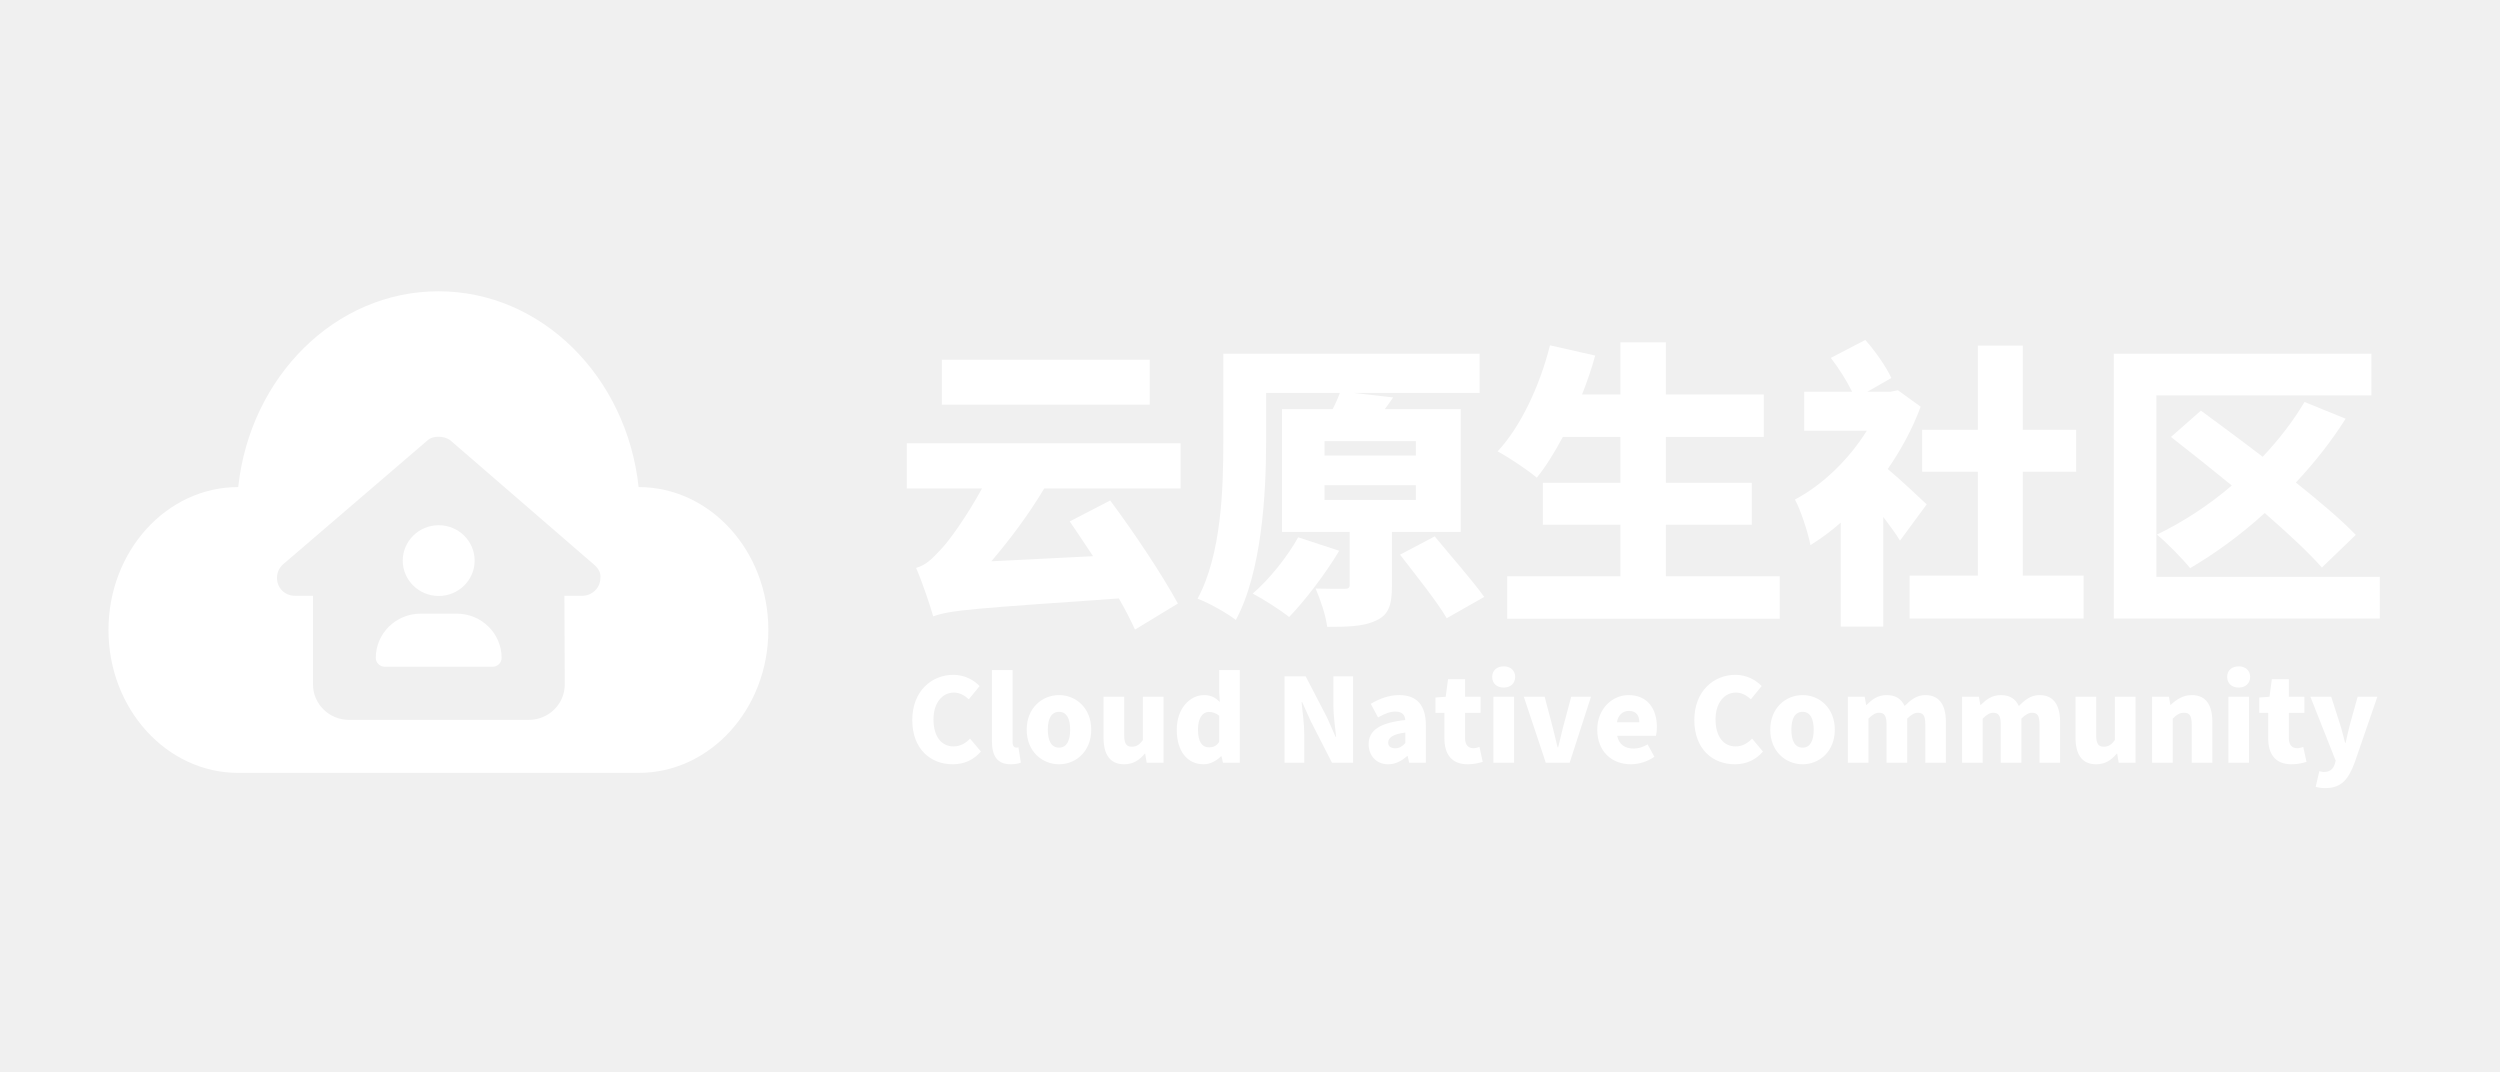
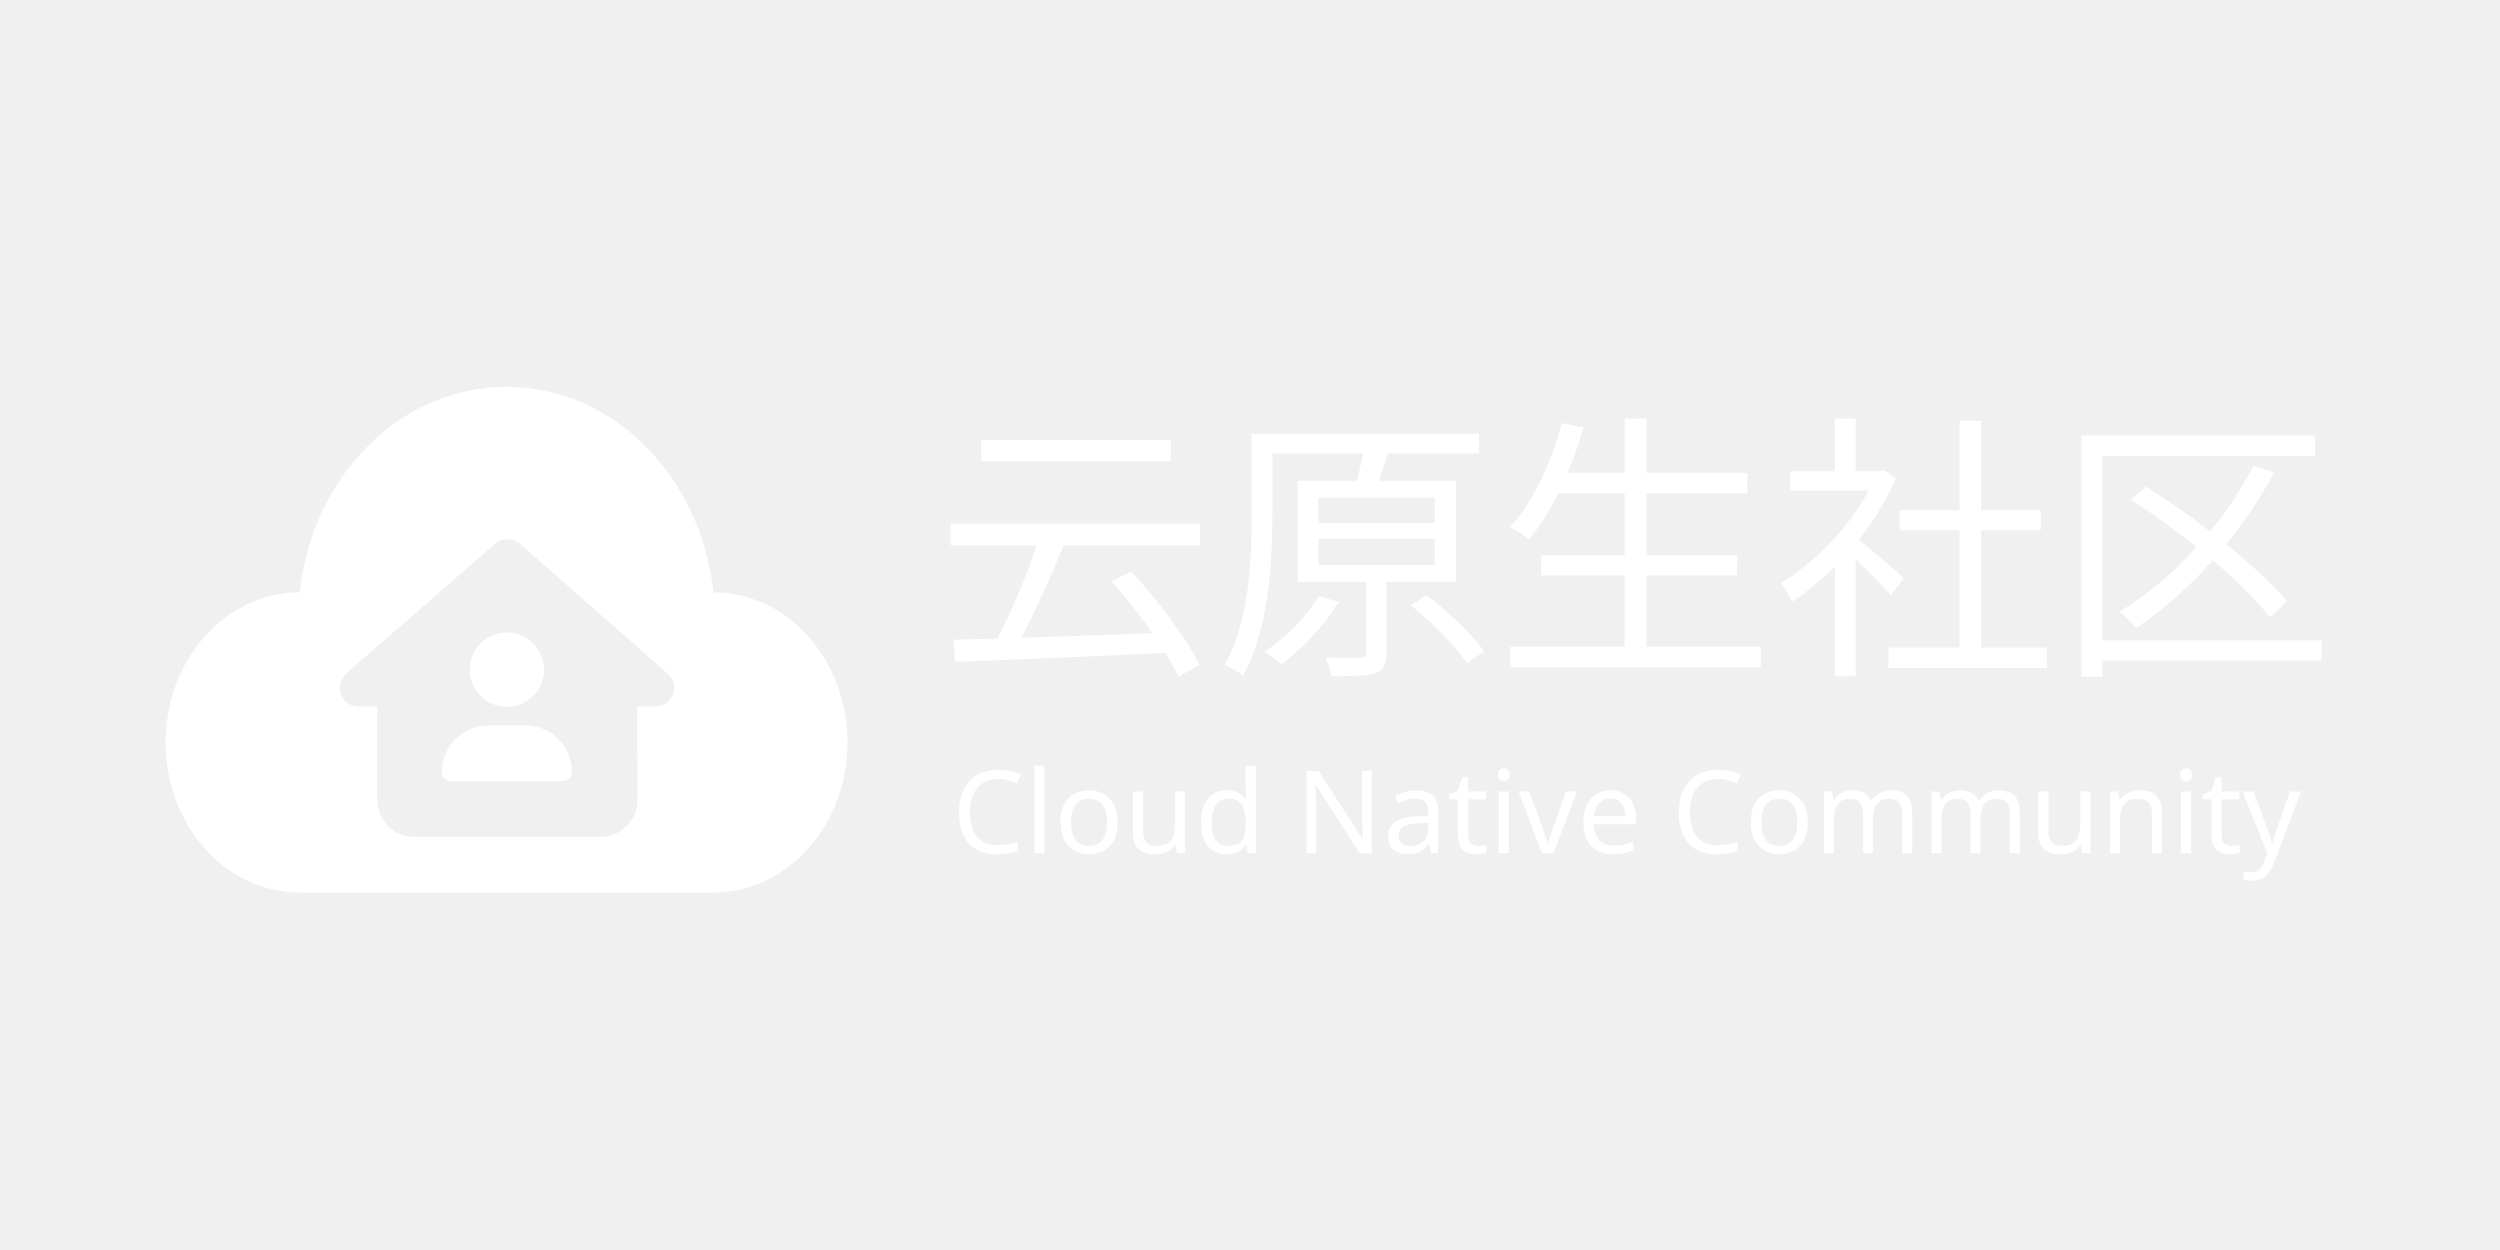
- <svg xmlns="http://www.w3.org/2000/svg" width="140" height="60" preserveAspectRatio="xMidYMid meet" version="1.0" viewBox="0 0 104.88 45" zoomAndPan="magnify">
-   <defs>
-     <clipPath id="id1">
-       <path d="M 4.496 12.234 L 32.215 12.234 L 32.215 32.461 L 4.496 32.461 Z M 4.496 12.234" clip-rule="nonzero" />
-     </clipPath>
-   </defs>
-   <g fill="#fff" fill-opacity="1">
-     <g>
-       <g>
-         <path d="M 10.742 -10.023 L 2.012 -10.023 L 2.012 -8.137 L 10.742 -8.137 Z M 12.039 -4.617 L 12.039 -6.516 L 0.539 -6.516 L 0.539 -4.617 L 3.699 -4.617 C 3.043 -3.422 2.312 -2.414 2 -2.09 C 1.586 -1.637 1.332 -1.395 0.93 -1.281 C 1.184 -0.703 1.535 0.34 1.648 0.754 C 2.414 0.477 3.422 0.426 9.445 0 C 9.723 0.477 9.949 0.93 10.125 1.309 L 11.926 0.215 C 11.281 -0.969 10.113 -2.73 9.082 -4.113 L 7.383 -3.234 C 7.699 -2.781 8.023 -2.277 8.363 -1.773 L 4.09 -1.559 C 4.855 -2.453 5.648 -3.508 6.312 -4.617 Z M 12.039 -4.617" transform="translate(37.48567, 25.1331)" />
-       </g>
+ <svg xmlns="http://www.w3.org/2000/svg" width="4000px" height="2000px" viewBox="0 0 4000 2000" version="1.1">
+   <g id="Logo-with-text" stroke="none" stroke-width="1" fill="none" fill-rule="evenodd">
+     <g id="logo" fill="#FFFFFF">
+       <text id="Cloud-Native-Communi" font-family="PingFangSC-Semibold, PingFang SC" font-size="184" font-weight="500">
+         <tspan x="1523" y="1365">Cloud Native Community</tspan>
+       </text>
+       <text id="云原生社区" font-family="PingFangSC-Semibold, PingFang SC" font-size="448" font-weight="500">
+         <tspan x="1496" y="1046">云原生社区</tspan>
+       </text>
+       <path d="M810.499,619 C981.191,619 1121.899,762.62 1141.446,947.774 C1259.935,947.774 1356,1055.275 1356,1187.887 C1356,1320.499 1259.947,1428 1141.458,1428 L1141.458,1428 L479.542,1428 C361.053,1428 265,1320.499 265,1187.887 C265,1055.275 361.065,947.774 479.554,947.774 C499.099,762.62 639.807,619 810.499,619 Z M811.883,863 C805.381,863 797.95,863.932 791.448,870.452 L791.448,870.452 L553.298,1078.223 C546.79,1084.73 544,1092.168 544,1100.535 C544,1117.27 557.023,1130.378 573.77,1130.378 L573.77,1130.378 L603.531,1130.378 L603.531,1279.5 C603.531,1312.318 630.152,1339 662.987,1339 L662.987,1339 L960.593,1339 C993.474,1339 1020.133,1312.225 1020.04,1279.221 L1020.04,1279.221 L1019.39,1130.378 L1049.113,1130.378 C1064.904,1130.378 1078.836,1117.27 1078.836,1100.535 C1079.858,1092.168 1076.05,1084.73 1068.619,1078.223 L1068.619,1078.223 L831.482,869.521 C825.816,864.863 818.385,863 811.883,863 Z M840.714,1160.75 C881.757,1160.75 915,1194.033 915,1235.125 C915,1243.306 908.314,1250 900.143,1250 L900.143,1250 L721.857,1250 C713.686,1250 707,1243.306 707,1235.125 C707,1194.033 740.243,1160.75 781.286,1160.75 L781.286,1160.75 Z M811,1012 C843.779,1012 870.429,1038.682 870.429,1071.5 C870.429,1104.318 843.779,1131 811,1131 C778.221,1131 751.571,1104.318 751.571,1071.5 C751.571,1038.682 778.221,1012 811,1012 Z" id="Path-2" fill-rule="nonzero" />
    </g>
  </g>
-   <g fill="#fff" fill-opacity="1">
-     <g>
-       <g>
-         <path d="M 4.402 -2.566 C 3.949 -1.75 3.184 -0.793 2.492 -0.203 C 2.93 0.023 3.66 0.492 4.023 0.781 C 4.68 0.102 5.547 -1.031 6.125 -2 Z M 5.508 -4.754 L 9.344 -4.754 L 9.344 -4.137 L 5.508 -4.137 Z M 9.344 -6 L 5.508 -6 L 5.508 -6.605 L 9.344 -6.605 Z M 11.23 -2.793 L 11.23 -7.949 L 8.039 -7.949 C 8.152 -8.102 8.277 -8.266 8.391 -8.441 L 6.73 -8.629 L 12.023 -8.629 L 12.023 -10.277 L 1.258 -10.277 L 1.258 -6.566 C 1.258 -4.629 1.184 -1.848 0.176 0.012 C 0.629 0.176 1.434 0.629 1.785 0.906 C 2.879 -1.133 3.055 -4.414 3.055 -6.566 L 3.055 -8.629 L 6.152 -8.629 C 6.074 -8.414 5.977 -8.188 5.848 -7.949 L 3.723 -7.949 L 3.723 -2.793 L 6.566 -2.793 L 6.566 -0.578 C 6.566 -0.441 6.516 -0.402 6.34 -0.402 C 6.176 -0.402 5.57 -0.402 5.133 -0.414 C 5.332 0.039 5.559 0.703 5.621 1.195 C 6.465 1.195 7.145 1.184 7.672 0.93 C 8.215 0.691 8.34 0.25 8.34 -0.527 L 8.34 -2.793 Z M 8.68 -1.836 C 9.32 -1.008 10.238 0.137 10.641 0.832 L 12.215 -0.062 C 11.734 -0.742 10.766 -1.836 10.137 -2.605 Z M 8.68 -1.836" transform="translate(50.06135, 25.1331)" />
-       </g>
-     </g>
-   </g>
-   <g fill="#fff" fill-opacity="1">
-     <g>
-       <g>
-         <path d="M 7.27 -0.93 L 7.27 -3.094 L 10.879 -3.094 L 10.879 -4.855 L 7.27 -4.855 L 7.27 -6.781 L 11.383 -6.781 L 11.383 -8.566 L 7.27 -8.566 L 7.27 -10.754 L 5.359 -10.754 L 5.359 -8.566 L 3.75 -8.566 C 3.961 -9.105 4.152 -9.648 4.301 -10.199 L 2.402 -10.629 C 1.977 -8.93 1.168 -7.207 0.203 -6.176 C 0.668 -5.926 1.484 -5.383 1.848 -5.07 C 2.227 -5.535 2.59 -6.125 2.941 -6.781 L 5.359 -6.781 L 5.359 -4.855 L 2.102 -4.855 L 2.102 -3.094 L 5.359 -3.094 L 5.359 -0.93 L 0.605 -0.93 L 0.605 0.855 L 12.051 0.855 L 12.051 -0.93 Z M 7.27 -0.93" transform="translate(62.63703, 25.1331)" />
-       </g>
-     </g>
-   </g>
-   <g fill="#fff" fill-opacity="1">
-     <g>
-       <g>
-         <path d="M 5.648 -3.949 C 5.41 -4.176 4.527 -5.008 4.012 -5.434 C 4.578 -6.25 5.055 -7.133 5.395 -8.051 L 4.441 -8.742 L 4.125 -8.68 L 3.156 -8.68 L 4.164 -9.258 C 3.949 -9.723 3.496 -10.379 3.07 -10.855 L 1.621 -10.102 C 1.949 -9.684 2.301 -9.121 2.516 -8.68 L 0.504 -8.68 L 0.504 -7.043 L 3.133 -7.043 C 2.391 -5.848 1.281 -4.766 0.113 -4.152 C 0.328 -3.785 0.668 -2.766 0.766 -2.238 C 1.195 -2.504 1.621 -2.816 2.039 -3.184 L 2.039 1.184 L 3.824 1.184 L 3.824 -3.422 C 4.09 -3.07 4.352 -2.719 4.527 -2.426 Z M 9.684 -0.957 L 9.684 -5.32 L 11.926 -5.32 L 11.926 -7.082 L 9.684 -7.082 L 9.684 -10.617 L 7.797 -10.617 L 7.797 -7.082 L 5.457 -7.082 L 5.457 -5.32 L 7.797 -5.32 L 7.797 -0.957 L 4.93 -0.957 L 4.93 0.844 L 12.238 0.844 L 12.238 -0.957 Z M 9.684 -0.957" transform="translate(75.21271, 25.1331)" />
-       </g>
-     </g>
-   </g>
-   <g fill="#fff" fill-opacity="1">
-     <g>
-       <g>
-         <path d="M 2.719 -0.906 L 2.719 -8.527 L 11.75 -8.527 L 11.75 -10.277 L 0.93 -10.277 L 0.93 0.844 L 12.102 0.844 L 12.102 -0.906 Z M 11.094 -2.668 C 10.477 -3.309 9.57 -4.074 8.578 -4.867 C 9.359 -5.699 10.074 -6.605 10.668 -7.547 L 8.941 -8.25 C 8.465 -7.445 7.863 -6.668 7.184 -5.949 C 6.266 -6.652 5.359 -7.32 4.59 -7.887 L 3.332 -6.781 C 4.113 -6.176 5.008 -5.457 5.887 -4.742 C 4.918 -3.91 3.836 -3.207 2.742 -2.68 C 3.145 -2.352 3.836 -1.648 4.137 -1.27 C 5.184 -1.887 6.266 -2.668 7.27 -3.586 C 8.238 -2.742 9.105 -1.938 9.672 -1.297 Z M 11.094 -2.668" transform="translate(87.7884, 25.1331)" />
-       </g>
-     </g>
-   </g>
-   <g fill="#fff" fill-opacity="1">
-     <g>
-       <g>
-         <path d="M 1.953 0.066 C 2.426 0.066 2.828 -0.113 3.137 -0.469 L 2.68 -1.012 C 2.508 -0.828 2.277 -0.684 1.988 -0.684 C 1.477 -0.684 1.145 -1.102 1.145 -1.82 C 1.145 -2.527 1.527 -2.945 1.996 -2.945 C 2.254 -2.945 2.445 -2.828 2.629 -2.664 L 3.082 -3.219 C 2.836 -3.473 2.453 -3.691 1.98 -3.691 C 1.062 -3.691 0.254 -3 0.254 -1.793 C 0.254 -0.566 1.031 0.066 1.953 0.066 Z M 1.953 0.066" transform="translate(38.00142, 32.03372)" />
-       </g>
-     </g>
-   </g>
-   <g fill="#fff" fill-opacity="1">
-     <g>
-       <g>
-         <path d="M 1.141 0.066 C 1.336 0.066 1.477 0.035 1.566 -0.004 L 1.465 -0.645 C 1.418 -0.633 1.398 -0.633 1.367 -0.633 C 1.301 -0.633 1.219 -0.688 1.219 -0.871 L 1.219 -3.891 L 0.352 -3.891 L 0.352 -0.902 C 0.352 -0.32 0.547 0.066 1.141 0.066 Z M 1.141 0.066" transform="translate(41.24952, 32.03372)" />
-       </g>
-     </g>
-   </g>
-   <g fill="#fff" fill-opacity="1">
-     <g>
-       <g>
-         <path d="M 1.555 0.066 C 2.254 0.066 2.906 -0.469 2.906 -1.387 C 2.906 -2.305 2.254 -2.84 1.555 -2.84 C 0.848 -2.84 0.195 -2.305 0.195 -1.387 C 0.195 -0.469 0.848 0.066 1.555 0.066 Z M 1.555 -0.633 C 1.227 -0.633 1.082 -0.926 1.082 -1.387 C 1.082 -1.844 1.227 -2.137 1.555 -2.137 C 1.875 -2.137 2.02 -1.844 2.02 -1.387 C 2.02 -0.926 1.875 -0.633 1.555 -0.633 Z M 1.555 -0.633" transform="translate(42.86626, 32.03372)" />
-       </g>
-     </g>
-   </g>
-   <g fill="#fff" fill-opacity="1">
-     <g>
-       <g>
-         <path d="M 1.188 0.066 C 1.562 0.066 1.82 -0.105 2.051 -0.379 L 2.07 -0.379 L 2.133 0 L 2.84 0 L 2.84 -2.77 L 1.973 -2.77 L 1.973 -0.953 C 1.824 -0.75 1.703 -0.672 1.508 -0.672 C 1.289 -0.672 1.188 -0.785 1.188 -1.164 L 1.188 -2.77 L 0.32 -2.77 L 0.32 -1.059 C 0.32 -0.363 0.578 0.066 1.188 0.066 Z M 1.188 0.066" transform="translate(45.96827, 32.03372)" />
-       </g>
-     </g>
-   </g>
-   <g fill="#fff" fill-opacity="1">
-     <g>
-       <g>
-         <path d="M 1.344 0.066 C 1.605 0.066 1.875 -0.074 2.07 -0.27 L 2.09 -0.27 L 2.152 0 L 2.859 0 L 2.859 -3.891 L 1.992 -3.891 L 1.992 -2.965 L 2.02 -2.551 C 1.84 -2.727 1.66 -2.84 1.355 -2.84 C 0.777 -2.84 0.211 -2.293 0.211 -1.387 C 0.211 -0.48 0.652 0.066 1.344 0.066 Z M 1.574 -0.645 C 1.277 -0.645 1.102 -0.867 1.102 -1.398 C 1.102 -1.91 1.32 -2.133 1.559 -2.133 C 1.703 -2.133 1.859 -2.09 1.992 -1.969 L 1.992 -0.875 C 1.871 -0.695 1.738 -0.645 1.574 -0.645 Z M 1.574 -0.645" transform="translate(49.15307, 32.03372)" />
-       </g>
-     </g>
-   </g>
-   <g fill="#fff" fill-opacity="1">
-     <g>
-       <g>
-         <path d="M 0.418 0 L 1.246 0 L 1.246 -1.203 C 1.246 -1.641 1.172 -2.137 1.133 -2.543 L 1.16 -2.543 L 1.516 -1.75 L 2.41 0 L 3.297 0 L 3.297 -3.629 L 2.469 -3.629 L 2.469 -2.426 C 2.469 -1.992 2.543 -1.469 2.586 -1.086 L 2.562 -1.086 L 2.207 -1.891 L 1.305 -3.629 L 0.418 -3.629 Z M 0.418 0" transform="translate(53.4725, 32.03372)" />
-       </g>
-     </g>
-   </g>
-   <g fill="#fff" fill-opacity="1">
-     <g>
-       <g>
-         <path d="M 1.051 0.066 C 1.359 0.066 1.617 -0.074 1.844 -0.277 L 1.871 -0.277 L 1.93 0 L 2.633 0 L 2.633 -1.574 C 2.633 -2.441 2.23 -2.84 1.516 -2.84 C 1.082 -2.84 0.688 -2.691 0.32 -2.473 L 0.625 -1.902 C 0.902 -2.059 1.129 -2.148 1.348 -2.148 C 1.633 -2.148 1.75 -2.016 1.77 -1.793 C 0.688 -1.676 0.23 -1.359 0.23 -0.773 C 0.23 -0.312 0.539 0.066 1.051 0.066 Z M 1.348 -0.605 C 1.168 -0.605 1.051 -0.684 1.051 -0.844 C 1.051 -1.039 1.227 -1.199 1.77 -1.266 L 1.77 -0.824 C 1.641 -0.688 1.523 -0.605 1.348 -0.605 Z M 1.348 -0.605" transform="translate(57.19297, 32.03372)" />
-       </g>
-     </g>
-   </g>
-   <g fill="#fff" fill-opacity="1">
-     <g>
-       <g>
-         <path d="M 1.441 0.066 C 1.723 0.066 1.922 0.008 2.07 -0.035 L 1.934 -0.664 C 1.863 -0.637 1.77 -0.609 1.68 -0.609 C 1.477 -0.609 1.328 -0.73 1.328 -1.039 L 1.328 -2.094 L 1.98 -2.094 L 1.98 -2.77 L 1.328 -2.77 L 1.328 -3.508 L 0.613 -3.508 L 0.516 -2.77 L 0.086 -2.738 L 0.086 -2.094 L 0.461 -2.094 L 0.461 -1.027 C 0.461 -0.375 0.746 0.066 1.441 0.066 Z M 1.441 0.066" transform="translate(60.14401, 32.03372)" />
-       </g>
-     </g>
-   </g>
-   <g fill="#fff" fill-opacity="1">
-     <g>
-       <g>
-         <path d="M 0.352 0 L 1.219 0 L 1.219 -2.77 L 0.352 -2.77 Z M 0.785 -3.156 C 1.07 -3.156 1.266 -3.332 1.266 -3.605 C 1.266 -3.871 1.07 -4.047 0.785 -4.047 C 0.492 -4.047 0.301 -3.871 0.301 -3.605 C 0.301 -3.332 0.492 -3.156 0.785 -3.156 Z M 0.785 -3.156" transform="translate(62.31104, 32.03372)" />
-       </g>
-     </g>
-   </g>
-   <g fill="#fff" fill-opacity="1">
-     <g>
-       <g>
-         <path d="M 0.988 0 L 1.992 0 L 2.887 -2.77 L 2.055 -2.77 L 1.715 -1.496 C 1.645 -1.223 1.578 -0.934 1.508 -0.645 L 1.484 -0.645 C 1.414 -0.934 1.348 -1.223 1.277 -1.496 L 0.941 -2.77 L 0.066 -2.77 Z M 0.988 0" transform="translate(63.87421, 32.03372)" />
-       </g>
-     </g>
-   </g>
-   <g fill="#fff" fill-opacity="1">
-     <g>
-       <g>
-         <path d="M 1.605 0.066 C 1.93 0.066 2.309 -0.043 2.594 -0.25 L 2.309 -0.77 C 2.109 -0.652 1.922 -0.594 1.723 -0.594 C 1.375 -0.594 1.109 -0.75 1.031 -1.129 L 2.66 -1.129 C 2.68 -1.199 2.699 -1.348 2.699 -1.504 C 2.699 -2.258 2.309 -2.84 1.508 -2.84 C 0.844 -2.84 0.195 -2.285 0.195 -1.387 C 0.195 -0.469 0.809 0.066 1.605 0.066 Z M 1.02 -1.699 C 1.078 -2.027 1.285 -2.176 1.523 -2.176 C 1.84 -2.176 1.961 -1.973 1.961 -1.699 Z M 1.02 -1.699" transform="translate(66.83013, 32.03372)" />
-       </g>
-     </g>
-   </g>
-   <g fill="#fff" fill-opacity="1">
-     <g>
-       <g>
-         <path d="M 1.953 0.066 C 2.426 0.066 2.828 -0.113 3.137 -0.469 L 2.68 -1.012 C 2.508 -0.828 2.277 -0.684 1.988 -0.684 C 1.477 -0.684 1.145 -1.102 1.145 -1.82 C 1.145 -2.527 1.527 -2.945 1.996 -2.945 C 2.254 -2.945 2.445 -2.828 2.629 -2.664 L 3.082 -3.219 C 2.836 -3.473 2.453 -3.691 1.98 -3.691 C 1.062 -3.691 0.254 -3 0.254 -1.793 C 0.254 -0.566 1.031 0.066 1.953 0.066 Z M 1.953 0.066" transform="translate(70.84765, 32.03372)" />
-       </g>
-     </g>
-   </g>
-   <g fill="#fff" fill-opacity="1">
-     <g>
-       <g>
-         <path d="M 1.555 0.066 C 2.254 0.066 2.906 -0.469 2.906 -1.387 C 2.906 -2.305 2.254 -2.84 1.555 -2.84 C 0.848 -2.84 0.195 -2.305 0.195 -1.387 C 0.195 -0.469 0.848 0.066 1.555 0.066 Z M 1.555 -0.633 C 1.227 -0.633 1.082 -0.926 1.082 -1.387 C 1.082 -1.844 1.227 -2.137 1.555 -2.137 C 1.875 -2.137 2.02 -1.844 2.02 -1.387 C 2.02 -0.926 1.875 -0.633 1.555 -0.633 Z M 1.555 -0.633" transform="translate(74.09575, 32.03372)" />
-       </g>
-     </g>
-   </g>
-   <g fill="#fff" fill-opacity="1">
-     <g>
-       <g>
-         <path d="M 0.352 0 L 1.219 0 L 1.219 -1.852 C 1.379 -2.02 1.527 -2.098 1.656 -2.098 C 1.875 -2.098 1.977 -1.992 1.977 -1.605 L 1.977 0 L 2.844 0 L 2.844 -1.852 C 3.008 -2.02 3.16 -2.098 3.285 -2.098 C 3.508 -2.098 3.605 -1.992 3.605 -1.605 L 3.605 0 L 4.469 0 L 4.469 -1.715 C 4.469 -2.406 4.207 -2.84 3.605 -2.84 C 3.234 -2.84 2.977 -2.625 2.738 -2.383 C 2.594 -2.68 2.363 -2.84 1.977 -2.84 C 1.602 -2.84 1.363 -2.648 1.133 -2.422 L 1.121 -2.422 L 1.059 -2.77 L 0.352 -2.77 Z M 0.352 0" transform="translate(77.19776, 32.03372)" />
-       </g>
-     </g>
-   </g>
-   <g fill="#fff" fill-opacity="1">
-     <g>
-       <g>
-         <path d="M 0.352 0 L 1.219 0 L 1.219 -1.852 C 1.379 -2.02 1.527 -2.098 1.656 -2.098 C 1.875 -2.098 1.977 -1.992 1.977 -1.605 L 1.977 0 L 2.844 0 L 2.844 -1.852 C 3.008 -2.02 3.16 -2.098 3.285 -2.098 C 3.508 -2.098 3.605 -1.992 3.605 -1.605 L 3.605 0 L 4.469 0 L 4.469 -1.715 C 4.469 -2.406 4.207 -2.84 3.605 -2.84 C 3.234 -2.84 2.977 -2.625 2.738 -2.383 C 2.594 -2.68 2.363 -2.84 1.977 -2.84 C 1.602 -2.84 1.363 -2.648 1.133 -2.422 L 1.121 -2.422 L 1.059 -2.77 L 0.352 -2.77 Z M 0.352 0" transform="translate(81.99443, 32.03372)" />
-       </g>
-     </g>
-   </g>
-   <g fill="#fff" fill-opacity="1">
-     <g>
-       <g>
-         <path d="M 1.188 0.066 C 1.562 0.066 1.82 -0.105 2.051 -0.379 L 2.07 -0.379 L 2.133 0 L 2.84 0 L 2.84 -2.77 L 1.973 -2.77 L 1.973 -0.953 C 1.824 -0.75 1.703 -0.672 1.508 -0.672 C 1.289 -0.672 1.188 -0.785 1.188 -1.164 L 1.188 -2.77 L 0.32 -2.77 L 0.32 -1.059 C 0.32 -0.363 0.578 0.066 1.188 0.066 Z M 1.188 0.066" transform="translate(86.79111, 32.03372)" />
-       </g>
-     </g>
-   </g>
-   <g fill="#fff" fill-opacity="1">
-     <g>
-       <g>
-         <path d="M 0.352 0 L 1.219 0 L 1.219 -1.852 C 1.383 -2.012 1.5 -2.098 1.695 -2.098 C 1.914 -2.098 2.016 -1.992 2.016 -1.605 L 2.016 0 L 2.883 0 L 2.883 -1.715 C 2.883 -2.406 2.625 -2.84 2.02 -2.84 C 1.645 -2.84 1.363 -2.648 1.133 -2.426 L 1.121 -2.426 L 1.059 -2.77 L 0.352 -2.77 Z M 0.352 0" transform="translate(89.9759, 32.03372)" />
-       </g>
-     </g>
-   </g>
-   <g fill="#fff" fill-opacity="1">
-     <g>
-       <g>
-         <path d="M 0.352 0 L 1.219 0 L 1.219 -2.77 L 0.352 -2.77 Z M 0.785 -3.156 C 1.07 -3.156 1.266 -3.332 1.266 -3.605 C 1.266 -3.871 1.07 -4.047 0.785 -4.047 C 0.492 -4.047 0.301 -3.871 0.301 -3.605 C 0.301 -3.332 0.492 -3.156 0.785 -3.156 Z M 0.785 -3.156" transform="translate(93.18017, 32.03372)" />
-       </g>
-     </g>
-   </g>
-   <g fill="#fff" fill-opacity="1">
-     <g>
-       <g>
-         <path d="M 1.441 0.066 C 1.723 0.066 1.922 0.008 2.07 -0.035 L 1.934 -0.664 C 1.863 -0.637 1.77 -0.609 1.68 -0.609 C 1.477 -0.609 1.328 -0.73 1.328 -1.039 L 1.328 -2.094 L 1.98 -2.094 L 1.98 -2.77 L 1.328 -2.77 L 1.328 -3.508 L 0.613 -3.508 L 0.516 -2.77 L 0.086 -2.738 L 0.086 -2.094 L 0.461 -2.094 L 0.461 -1.027 C 0.461 -0.375 0.746 0.066 1.441 0.066 Z M 1.441 0.066" transform="translate(94.74335, 32.03372)" />
-       </g>
-     </g>
-   </g>
-   <g fill="#fff" fill-opacity="1">
-     <g>
-       <g>
-         <path d="M 0.695 1.066 C 1.355 1.066 1.656 0.715 1.922 0.004 L 2.879 -2.77 L 2.051 -2.77 L 1.73 -1.621 C 1.664 -1.359 1.602 -1.102 1.547 -0.836 L 1.523 -0.836 C 1.449 -1.109 1.395 -1.367 1.309 -1.621 L 0.941 -2.77 L 0.066 -2.77 L 1.129 -0.082 L 1.09 0.059 C 1.027 0.254 0.891 0.391 0.629 0.391 C 0.566 0.391 0.492 0.363 0.441 0.355 L 0.289 1.012 C 0.402 1.047 0.516 1.066 0.695 1.066 Z M 0.695 1.066" transform="translate(96.91037, 32.03372)" />
-       </g>
-     </g>
-   </g>
-   <g clip-path="url(#id1)">
-     <path fill="#fff" fill-opacity="1" fill-rule="nonzero" d="M 18.355 12.234 C 22.691 12.234 26.266 15.828 26.762 20.457 C 29.773 20.457 32.211 23.145 32.211 26.461 C 32.211 29.773 29.773 32.461 26.762 32.461 L 9.945 32.461 C 6.938 32.461 4.496 29.773 4.496 26.461 C 4.496 23.145 6.938 20.457 9.945 20.457 C 10.441 15.828 14.02 12.234 18.355 12.234 Z M 18.375 18.344 C 18.211 18.344 18.02 18.367 17.855 18.531 L 11.809 23.719 C 11.645 23.883 11.574 24.066 11.574 24.277 C 11.574 24.695 11.902 25.023 12.328 25.023 L 13.086 25.023 L 13.086 28.746 C 13.086 29.566 13.762 30.234 14.594 30.234 L 22.152 30.234 C 22.988 30.234 23.664 29.566 23.66 28.738 L 23.645 25.023 L 24.398 25.023 C 24.801 25.023 25.156 24.695 25.156 24.277 C 25.18 24.066 25.082 23.883 24.895 23.719 L 18.871 18.508 C 18.73 18.391 18.539 18.344 18.375 18.344 Z M 19.121 25.773 C 20.164 25.773 21.008 26.605 21.008 27.633 C 21.008 27.836 20.836 28.004 20.629 28.004 L 16.102 28.004 C 15.895 28.004 15.723 27.836 15.723 27.633 C 15.723 26.605 16.566 25.773 17.609 25.773 Z M 18.367 22.059 C 19.199 22.059 19.875 22.727 19.875 23.547 C 19.875 24.363 19.199 25.031 18.367 25.031 C 17.531 25.031 16.855 24.363 16.855 23.547 C 16.855 22.727 17.531 22.059 18.367 22.059 Z M 18.367 22.059" />
-   </g>
</svg>
